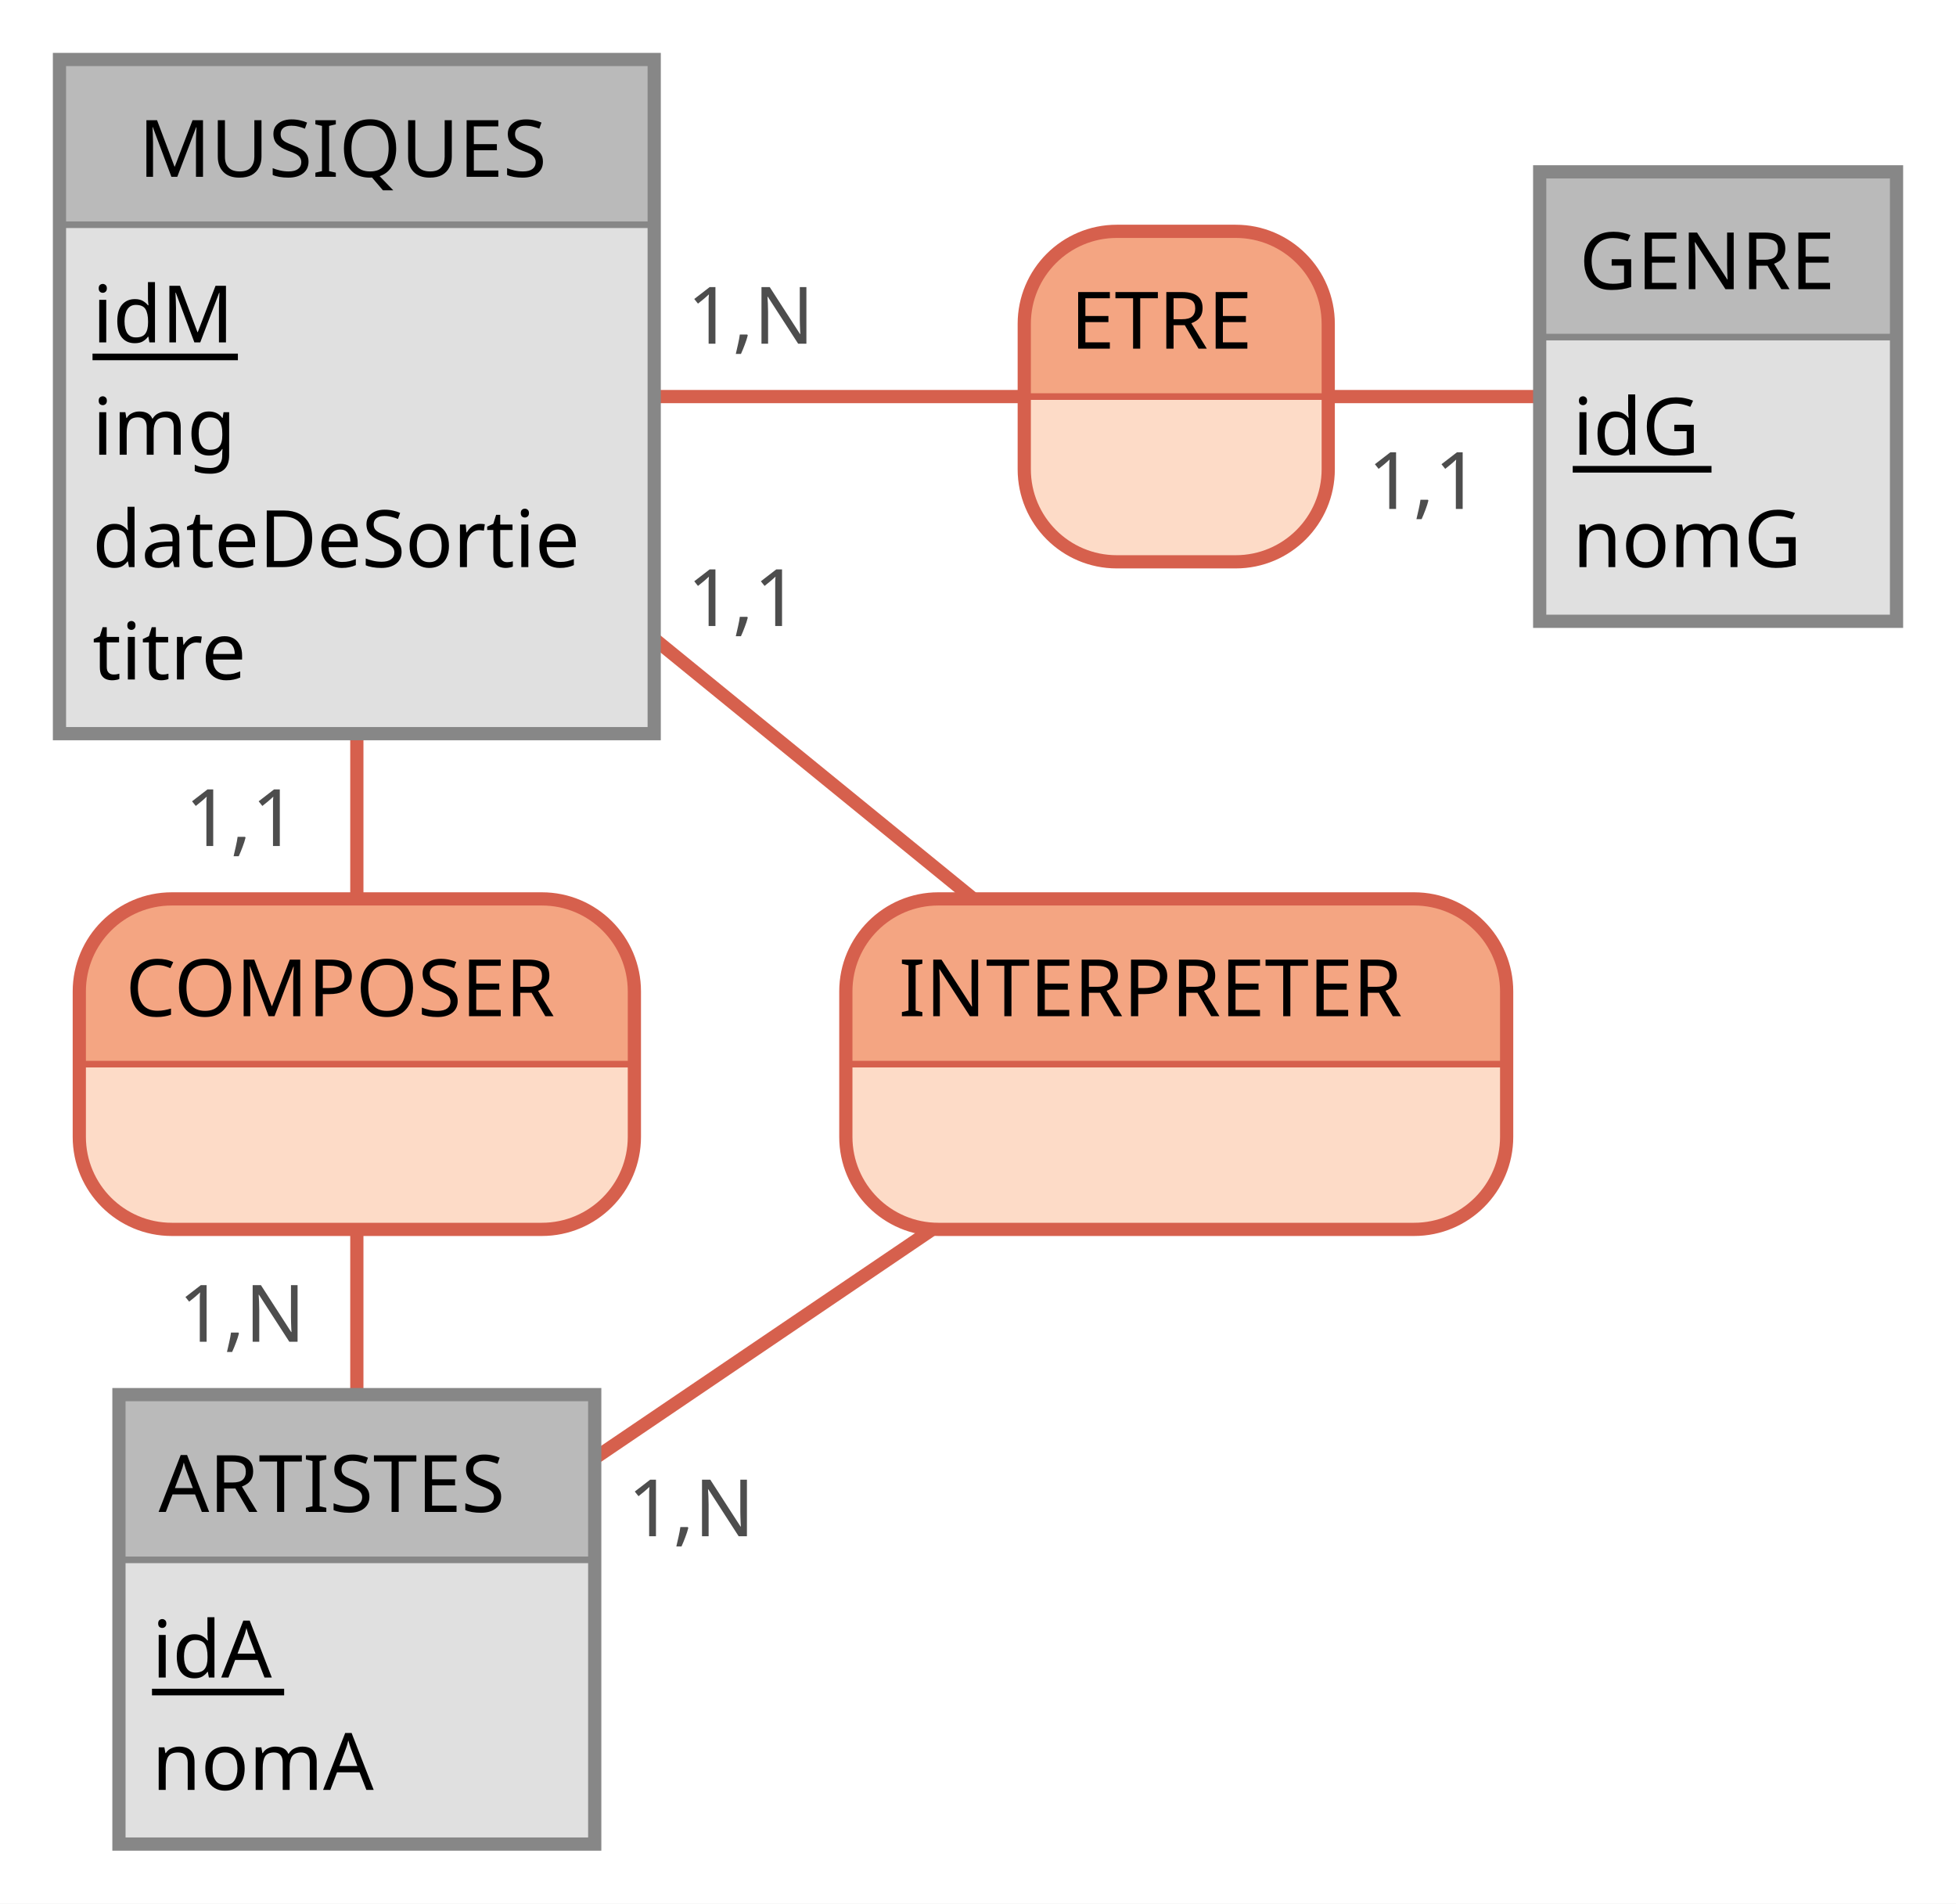
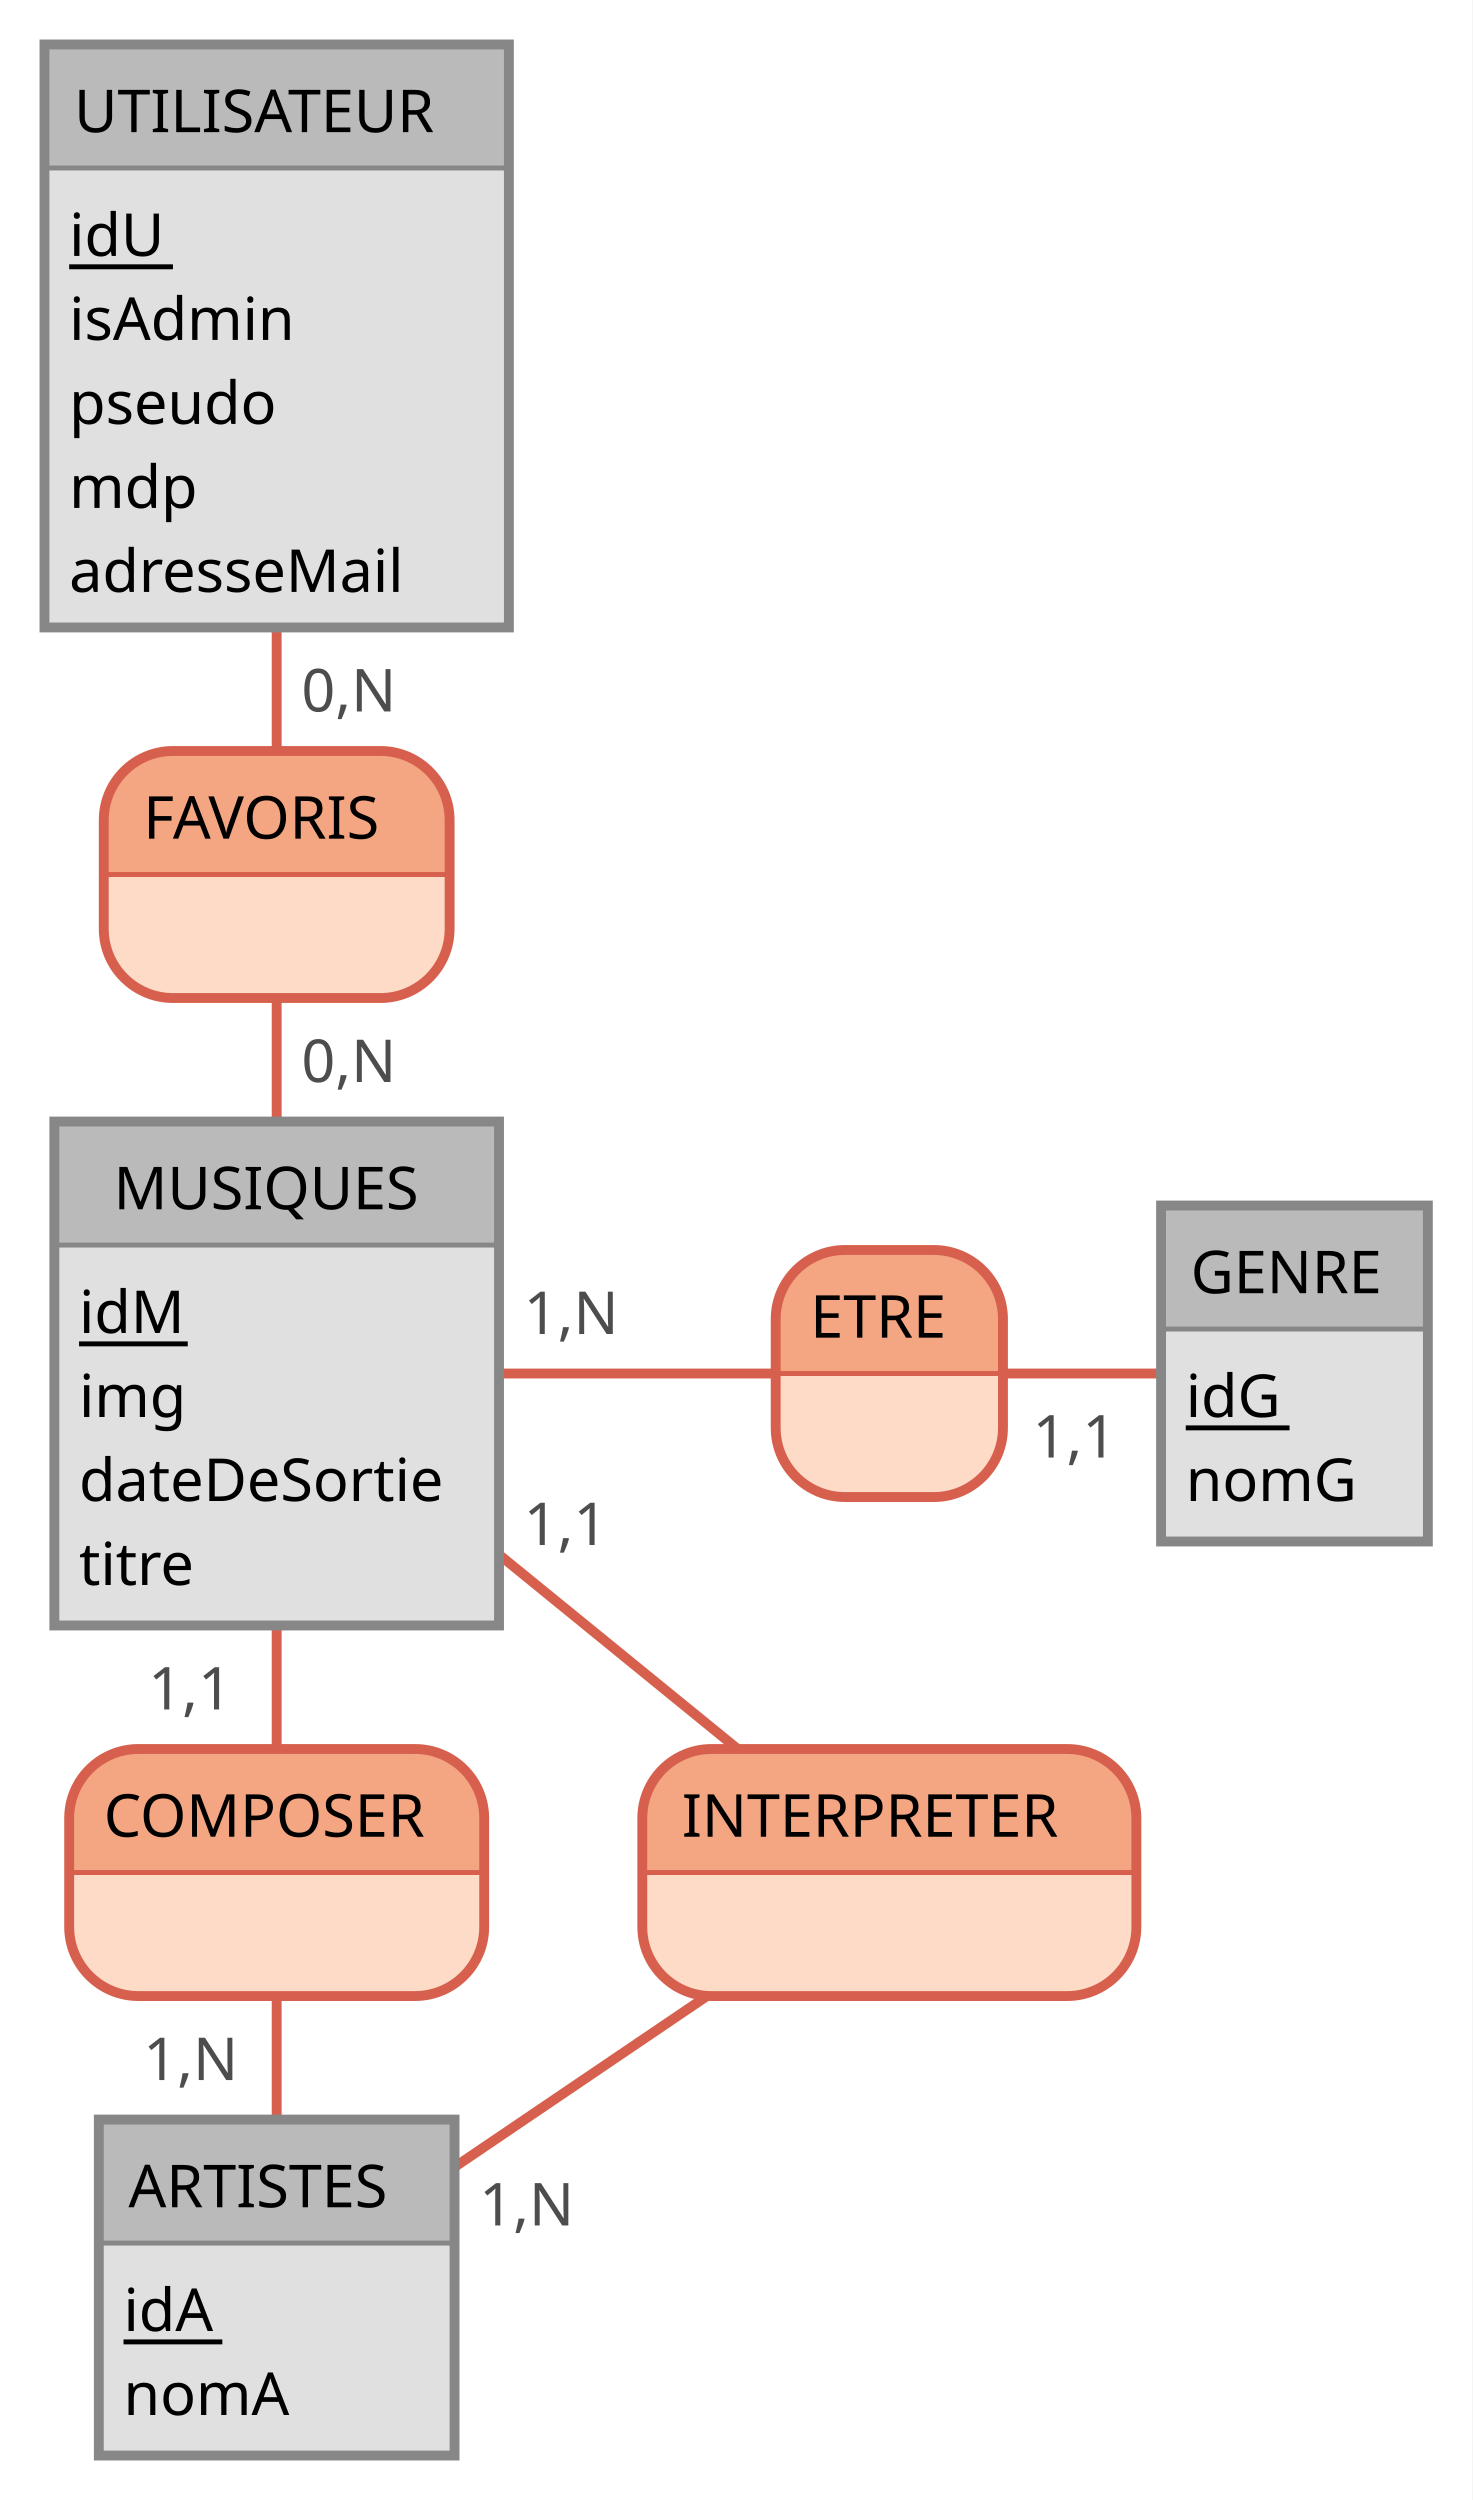
- <svg xmlns="http://www.w3.org/2000/svg" width="296" height="288" viewBox="0 0 296 288">
-   <rect x="0" y="0" width="296" height="288" fill="#ffffff" stroke="none" stroke-width="0" />
+ <svg xmlns="http://www.w3.org/2000/svg" width="298" height="506" viewBox="0 0 298 506">
+   <rect x="0" y="0" width="298" height="506" fill="#ffffff" stroke="none" stroke-width="0" />
  <g>
-     <line x1="260" y1="60" x2="178" y2="60" stroke="#d6604d" stroke-width="2" />
-     <line x1="54" y1="60" x2="178" y2="60" stroke="#d6604d" stroke-width="2" />
+     <line x1="56" y1="278" x2="56" y2="177" stroke="#d6604d" stroke-width="2" />
+     <line x1="56" y1="68" x2="56" y2="177" stroke="#d6604d" stroke-width="2" />
    <g>
-       <path d="M187 35 a14 14 90 0 1 14 14 V60 h-46 V49 a14 14 90 0 1 14 -14" fill="#f4a582" stroke="#f4a582" stroke-width="0" />
-       <path d="M201 60 v11 a14 14 90 0 1 -14 14 H169 a14 14 90 0 1 -14 -14 V60 H46" fill="#fddbc7" stroke="#fddbc7" stroke-width="0" />
-       <rect x="155" y="35" width="46" height="50" fill="none" rx="14" stroke="#d6604d" stroke-width="2" />
-       <line x1="155" y1="60" x2="201" y2="60" stroke="#d6604d" stroke-width="1" />
-       <text x="162" y="52.75" fill="#000000" font-family="Verdana" font-size="12">ETRE</text>
+       <path d="M77 152 a14 14 90 0 1 14 14 V177 h-70 V166 a14 14 90 0 1 14 -14" fill="#f4a582" stroke="#f4a582" stroke-width="0" />
+       <path d="M91 177 v11 a14 14 90 0 1 -14 14 H35 a14 14 90 0 1 -14 -14 V177 H70" fill="#fddbc7" stroke="#fddbc7" stroke-width="0" />
+       <rect x="21" y="152" width="70" height="50" fill="none" rx="14" stroke="#d6604d" stroke-width="2" />
+       <line x1="21" y1="177" x2="91" y2="177" stroke="#d6604d" stroke-width="1" />
+       <text x="29" y="169.75" fill="#000000" font-family="Verdana" font-size="12">FAVORIS</text>
    </g>
-     <text x="207" y="77" fill="#4d4d4d" font-family="Verdana" font-size="12">1,1</text>
-     <text x="104" y="52" fill="#4d4d4d" font-family="Verdana" font-size="12">1,N</text>
+     <text x="61" y="219" fill="#4d4d4d" font-family="Verdana" font-size="12">0,N</text>
+     <text x="61" y="144" fill="#4d4d4d" font-family="Verdana" font-size="12">0,N</text>
  </g>
  <g>
-     <line x1="54" y1="245" x2="54" y2="161" stroke="#d6604d" stroke-width="2" />
-     <line x1="54" y1="60" x2="54" y2="161" stroke="#d6604d" stroke-width="2" />
+     <line x1="262" y1="278" x2="180" y2="278" stroke="#d6604d" stroke-width="2" />
+     <line x1="56" y1="278" x2="180" y2="278" stroke="#d6604d" stroke-width="2" />
    <g>
-       <path d="M82 136 a14 14 90 0 1 14 14 V161 h-84 V150 a14 14 90 0 1 14 -14" fill="#f4a582" stroke="#f4a582" stroke-width="0" />
-       <path d="M96 161 v11 a14 14 90 0 1 -14 14 H26 a14 14 90 0 1 -14 -14 V161 H84" fill="#fddbc7" stroke="#fddbc7" stroke-width="0" />
-       <rect x="12" y="136" width="84" height="50" fill="none" rx="14" stroke="#d6604d" stroke-width="2" />
-       <line x1="12" y1="161" x2="96" y2="161" stroke="#d6604d" stroke-width="1" />
-       <text x="19" y="153.75" fill="#000000" font-family="Verdana" font-size="12">COMPOSER</text>
+       <path d="M189 253 a14 14 90 0 1 14 14 V278 h-46 V267 a14 14 90 0 1 14 -14" fill="#f4a582" stroke="#f4a582" stroke-width="0" />
+       <path d="M203 278 v11 a14 14 90 0 1 -14 14 H171 a14 14 90 0 1 -14 -14 V278 H46" fill="#fddbc7" stroke="#fddbc7" stroke-width="0" />
+       <rect x="157" y="253" width="46" height="50" fill="none" rx="14" stroke="#d6604d" stroke-width="2" />
+       <line x1="157" y1="278" x2="203" y2="278" stroke="#d6604d" stroke-width="1" />
+       <text x="164" y="270.75" fill="#000000" font-family="Verdana" font-size="12">ETRE</text>
    </g>
-     <text x="27" y="203" fill="#4d4d4d" font-family="Verdana" font-size="12">1,N</text>
-     <text x="28" y="128" fill="#4d4d4d" font-family="Verdana" font-size="12">1,1</text>
+     <text x="209" y="295" fill="#4d4d4d" font-family="Verdana" font-size="12">1,1</text>
+     <text x="106" y="270" fill="#4d4d4d" font-family="Verdana" font-size="12">1,N</text>
  </g>
  <g>
-     <line x1="54" y1="245" x2="178" y2="161" stroke="#d6604d" stroke-width="2" />
-     <line x1="54" y1="60" x2="178" y2="161" stroke="#d6604d" stroke-width="2" />
+     <line x1="56" y1="463" x2="56" y2="379" stroke="#d6604d" stroke-width="2" />
+     <line x1="56" y1="278" x2="56" y2="379" stroke="#d6604d" stroke-width="2" />
    <g>
-       <path d="M214 136 a14 14 90 0 1 14 14 V161 h-100 V150 a14 14 90 0 1 14 -14" fill="#f4a582" stroke="#f4a582" stroke-width="0" />
-       <path d="M228 161 v11 a14 14 90 0 1 -14 14 H142 a14 14 90 0 1 -14 -14 V161 H100" fill="#fddbc7" stroke="#fddbc7" stroke-width="0" />
-       <rect x="128" y="136" width="100" height="50" fill="none" rx="14" stroke="#d6604d" stroke-width="2" />
-       <line x1="128" y1="161" x2="228" y2="161" stroke="#d6604d" stroke-width="1" />
-       <text x="136" y="153.75" fill="#000000" font-family="Verdana" font-size="12">INTERPRETER</text>
+       <path d="M84 354 a14 14 90 0 1 14 14 V379 h-84 V368 a14 14 90 0 1 14 -14" fill="#f4a582" stroke="#f4a582" stroke-width="0" />
+       <path d="M98 379 v11 a14 14 90 0 1 -14 14 H28 a14 14 90 0 1 -14 -14 V379 H84" fill="#fddbc7" stroke="#fddbc7" stroke-width="0" />
+       <rect x="14" y="354" width="84" height="50" fill="none" rx="14" stroke="#d6604d" stroke-width="2" />
+       <line x1="14" y1="379" x2="98" y2="379" stroke="#d6604d" stroke-width="1" />
+       <text x="21" y="371.75" fill="#000000" font-family="Verdana" font-size="12">COMPOSER</text>
    </g>
-     <text x="95" y="232.43" fill="#4d4d4d" font-family="Verdana" font-size="12">1,N</text>
-     <text x="104" y="94.71" fill="#4d4d4d" font-family="Verdana" font-size="12">1,1</text>
+     <text x="29" y="421" fill="#4d4d4d" font-family="Verdana" font-size="12">1,N</text>
+     <text x="30" y="346" fill="#4d4d4d" font-family="Verdana" font-size="12">1,1</text>
+   </g>
+   <g>
+     <line x1="56" y1="463" x2="180" y2="379" stroke="#d6604d" stroke-width="2" />
+     <line x1="56" y1="278" x2="180" y2="379" stroke="#d6604d" stroke-width="2" />
+     <g>
+       <path d="M216 354 a14 14 90 0 1 14 14 V379 h-100 V368 a14 14 90 0 1 14 -14" fill="#f4a582" stroke="#f4a582" stroke-width="0" />
+       <path d="M230 379 v11 a14 14 90 0 1 -14 14 H144 a14 14 90 0 1 -14 -14 V379 H100" fill="#fddbc7" stroke="#fddbc7" stroke-width="0" />
+       <rect x="130" y="354" width="100" height="50" fill="none" rx="14" stroke="#d6604d" stroke-width="2" />
+       <line x1="130" y1="379" x2="230" y2="379" stroke="#d6604d" stroke-width="1" />
+       <text x="138" y="371.75" fill="#000000" font-family="Verdana" font-size="12">INTERPRETER</text>
+     </g>
+     <text x="97" y="450.43" fill="#4d4d4d" font-family="Verdana" font-size="12">1,N</text>
+     <text x="106" y="312.71" fill="#4d4d4d" font-family="Verdana" font-size="12">1,1</text>
  </g>
  <g>
    <g>
-       <rect x="9" y="9" width="90" height="25" fill="#bababa" stroke="none" stroke-width="0" opacity="1" />
-       <rect x="9" y="34" width="90" height="77" fill="#e0e0e0" stroke="none" stroke-width="0" opacity="1" />
-       <rect x="9" y="9" width="90" height="102" fill="none" stroke="#878787" stroke-width="2" opacity="1" />
-       <line x1="9" y1="34" x2="99" y2="34" stroke="#878787" stroke-width="1" />
+       <rect x="9" y="9" width="94" height="25" fill="#bababa" stroke="none" stroke-width="0" opacity="1" />
+       <rect x="9" y="34" width="94" height="93" fill="#e0e0e0" stroke="none" stroke-width="0" opacity="1" />
+       <rect x="9" y="9" width="94" height="118" fill="none" stroke="#878787" stroke-width="2" opacity="1" />
+       <line x1="9" y1="34" x2="103" y2="34" stroke="#878787" stroke-width="1" />
    </g>
-     <text x="21" y="26.75" fill="#000000" font-family="Verdana" font-size="12">MUSIQUES</text>
-     <text x="14" y="51.8" fill="#000000" font-family="Verdana" font-size="12">idM</text>
-     <line x1="14" y1="54" x2="36" y2="54" stroke="#000000" stroke-width="1" />
-     <text x="14" y="68.8" fill="#000000" font-family="Verdana" font-size="12">img</text>
-     <text x="14" y="85.8" fill="#000000" font-family="Verdana" font-size="12">dateDeSortie</text>
-     <text x="14" y="102.8" fill="#000000" font-family="Verdana" font-size="12">titre</text>
+     <text x="15" y="26.75" fill="#000000" font-family="Verdana" font-size="12">UTILISATEUR</text>
+     <text x="14" y="51.8" fill="#000000" font-family="Verdana" font-size="12">idU</text>
+     <line x1="14" y1="54" x2="35" y2="54" stroke="#000000" stroke-width="1" />
+     <text x="14" y="68.8" fill="#000000" font-family="Verdana" font-size="12">isAdmin</text>
+     <text x="14" y="85.8" fill="#000000" font-family="Verdana" font-size="12">pseudo</text>
+     <text x="14" y="102.8" fill="#000000" font-family="Verdana" font-size="12">mdp</text>
+     <text x="14" y="119.8" fill="#000000" font-family="Verdana" font-size="12">adresseMail</text>
  </g>
  <g>
    <g>
-       <rect x="233" y="26" width="54" height="25" fill="#bababa" stroke="none" stroke-width="0" opacity="1" />
-       <rect x="233" y="51" width="54" height="43" fill="#e0e0e0" stroke="none" stroke-width="0" opacity="1" />
-       <rect x="233" y="26" width="54" height="68" fill="none" stroke="#878787" stroke-width="2" opacity="1" />
-       <line x1="233" y1="51" x2="287" y2="51" stroke="#878787" stroke-width="1" />
+       <rect x="11" y="227" width="90" height="25" fill="#bababa" stroke="none" stroke-width="0" opacity="1" />
+       <rect x="11" y="252" width="90" height="77" fill="#e0e0e0" stroke="none" stroke-width="0" opacity="1" />
+       <rect x="11" y="227" width="90" height="102" fill="none" stroke="#878787" stroke-width="2" opacity="1" />
+       <line x1="11" y1="252" x2="101" y2="252" stroke="#878787" stroke-width="1" />
    </g>
-     <text x="239" y="43.75" fill="#000000" font-family="Verdana" font-size="12">GENRE</text>
-     <text x="238" y="68.8" fill="#000000" font-family="Verdana" font-size="12">idG</text>
-     <line x1="238" y1="71" x2="259" y2="71" stroke="#000000" stroke-width="1" />
-     <text x="238" y="85.8" fill="#000000" font-family="Verdana" font-size="12">nomG</text>
+     <text x="23" y="244.75" fill="#000000" font-family="Verdana" font-size="12">MUSIQUES</text>
+     <text x="16" y="269.8" fill="#000000" font-family="Verdana" font-size="12">idM</text>
+     <line x1="16" y1="272" x2="38" y2="272" stroke="#000000" stroke-width="1" />
+     <text x="16" y="286.8" fill="#000000" font-family="Verdana" font-size="12">img</text>
+     <text x="16" y="303.8" fill="#000000" font-family="Verdana" font-size="12">dateDeSortie</text>
+     <text x="16" y="320.8" fill="#000000" font-family="Verdana" font-size="12">titre</text>
  </g>
  <g>
    <g>
-       <rect x="18" y="211" width="72" height="25" fill="#bababa" stroke="none" stroke-width="0" opacity="1" />
-       <rect x="18" y="236" width="72" height="43" fill="#e0e0e0" stroke="none" stroke-width="0" opacity="1" />
-       <rect x="18" y="211" width="72" height="68" fill="none" stroke="#878787" stroke-width="2" opacity="1" />
-       <line x1="18" y1="236" x2="90" y2="236" stroke="#878787" stroke-width="1" />
+       <rect x="235" y="244" width="54" height="25" fill="#bababa" stroke="none" stroke-width="0" opacity="1" />
+       <rect x="235" y="269" width="54" height="43" fill="#e0e0e0" stroke="none" stroke-width="0" opacity="1" />
+       <rect x="235" y="244" width="54" height="68" fill="none" stroke="#878787" stroke-width="2" opacity="1" />
+       <line x1="235" y1="269" x2="289" y2="269" stroke="#878787" stroke-width="1" />
    </g>
-     <text x="24" y="228.75" fill="#000000" font-family="Verdana" font-size="12">ARTISTES</text>
-     <text x="23" y="253.8" fill="#000000" font-family="Verdana" font-size="12">idA</text>
-     <line x1="23" y1="256" x2="43" y2="256" stroke="#000000" stroke-width="1" />
-     <text x="23" y="270.8" fill="#000000" font-family="Verdana" font-size="12">nomA</text>
+     <text x="241" y="261.75" fill="#000000" font-family="Verdana" font-size="12">GENRE</text>
+     <text x="240" y="286.8" fill="#000000" font-family="Verdana" font-size="12">idG</text>
+     <line x1="240" y1="289" x2="261" y2="289" stroke="#000000" stroke-width="1" />
+     <text x="240" y="303.8" fill="#000000" font-family="Verdana" font-size="12">nomG</text>
+   </g>
+   <g>
+     <g>
+       <rect x="20" y="429" width="72" height="25" fill="#bababa" stroke="none" stroke-width="0" opacity="1" />
+       <rect x="20" y="454" width="72" height="43" fill="#e0e0e0" stroke="none" stroke-width="0" opacity="1" />
+       <rect x="20" y="429" width="72" height="68" fill="none" stroke="#878787" stroke-width="2" opacity="1" />
+       <line x1="20" y1="454" x2="92" y2="454" stroke="#878787" stroke-width="1" />
+     </g>
+     <text x="26" y="446.75" fill="#000000" font-family="Verdana" font-size="12">ARTISTES</text>
+     <text x="25" y="471.8" fill="#000000" font-family="Verdana" font-size="12">idA</text>
+     <line x1="25" y1="474" x2="45" y2="474" stroke="#000000" stroke-width="1" />
+     <text x="25" y="488.8" fill="#000000" font-family="Verdana" font-size="12">nomA</text>
  </g>
</svg>
